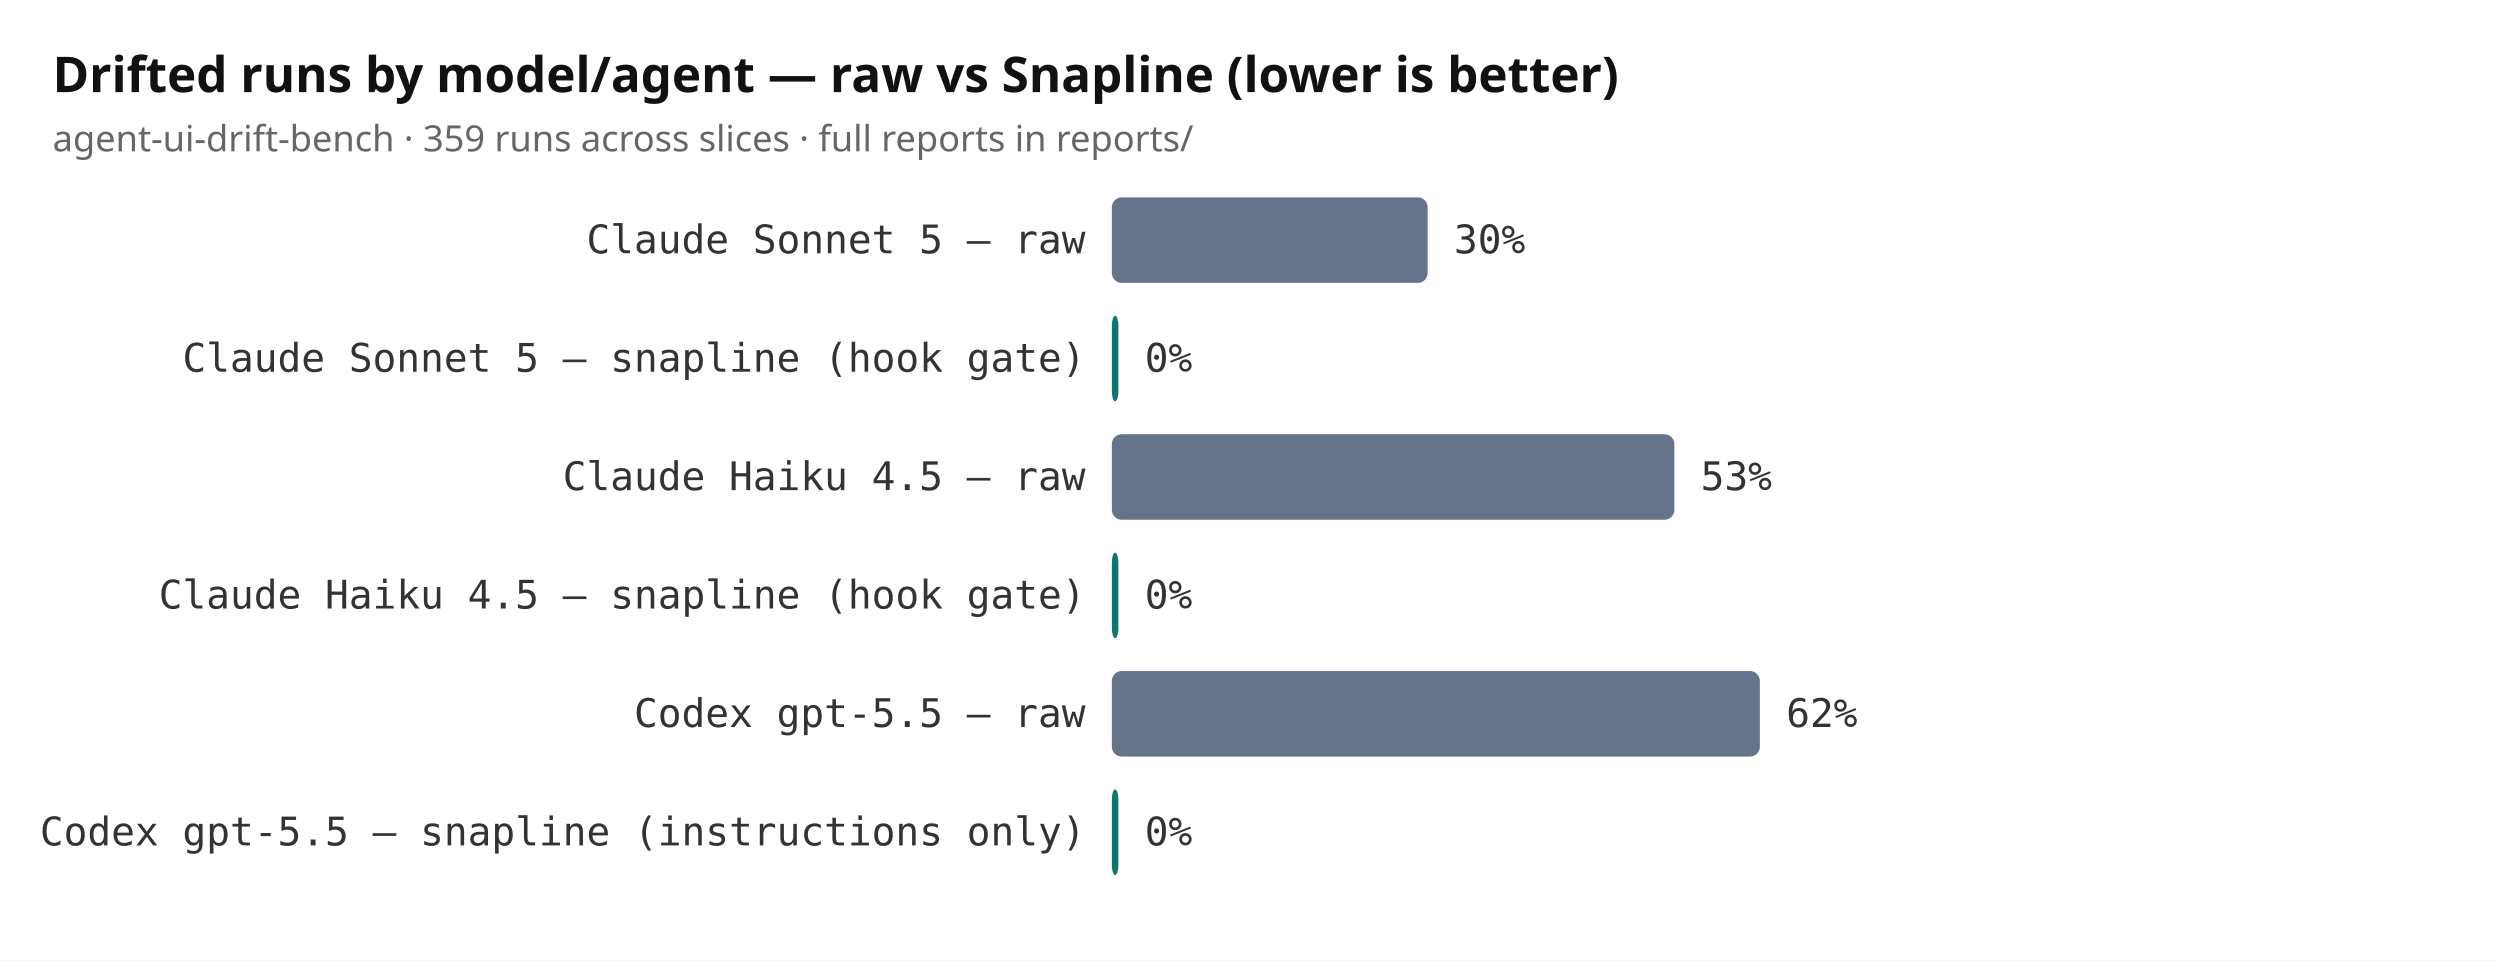
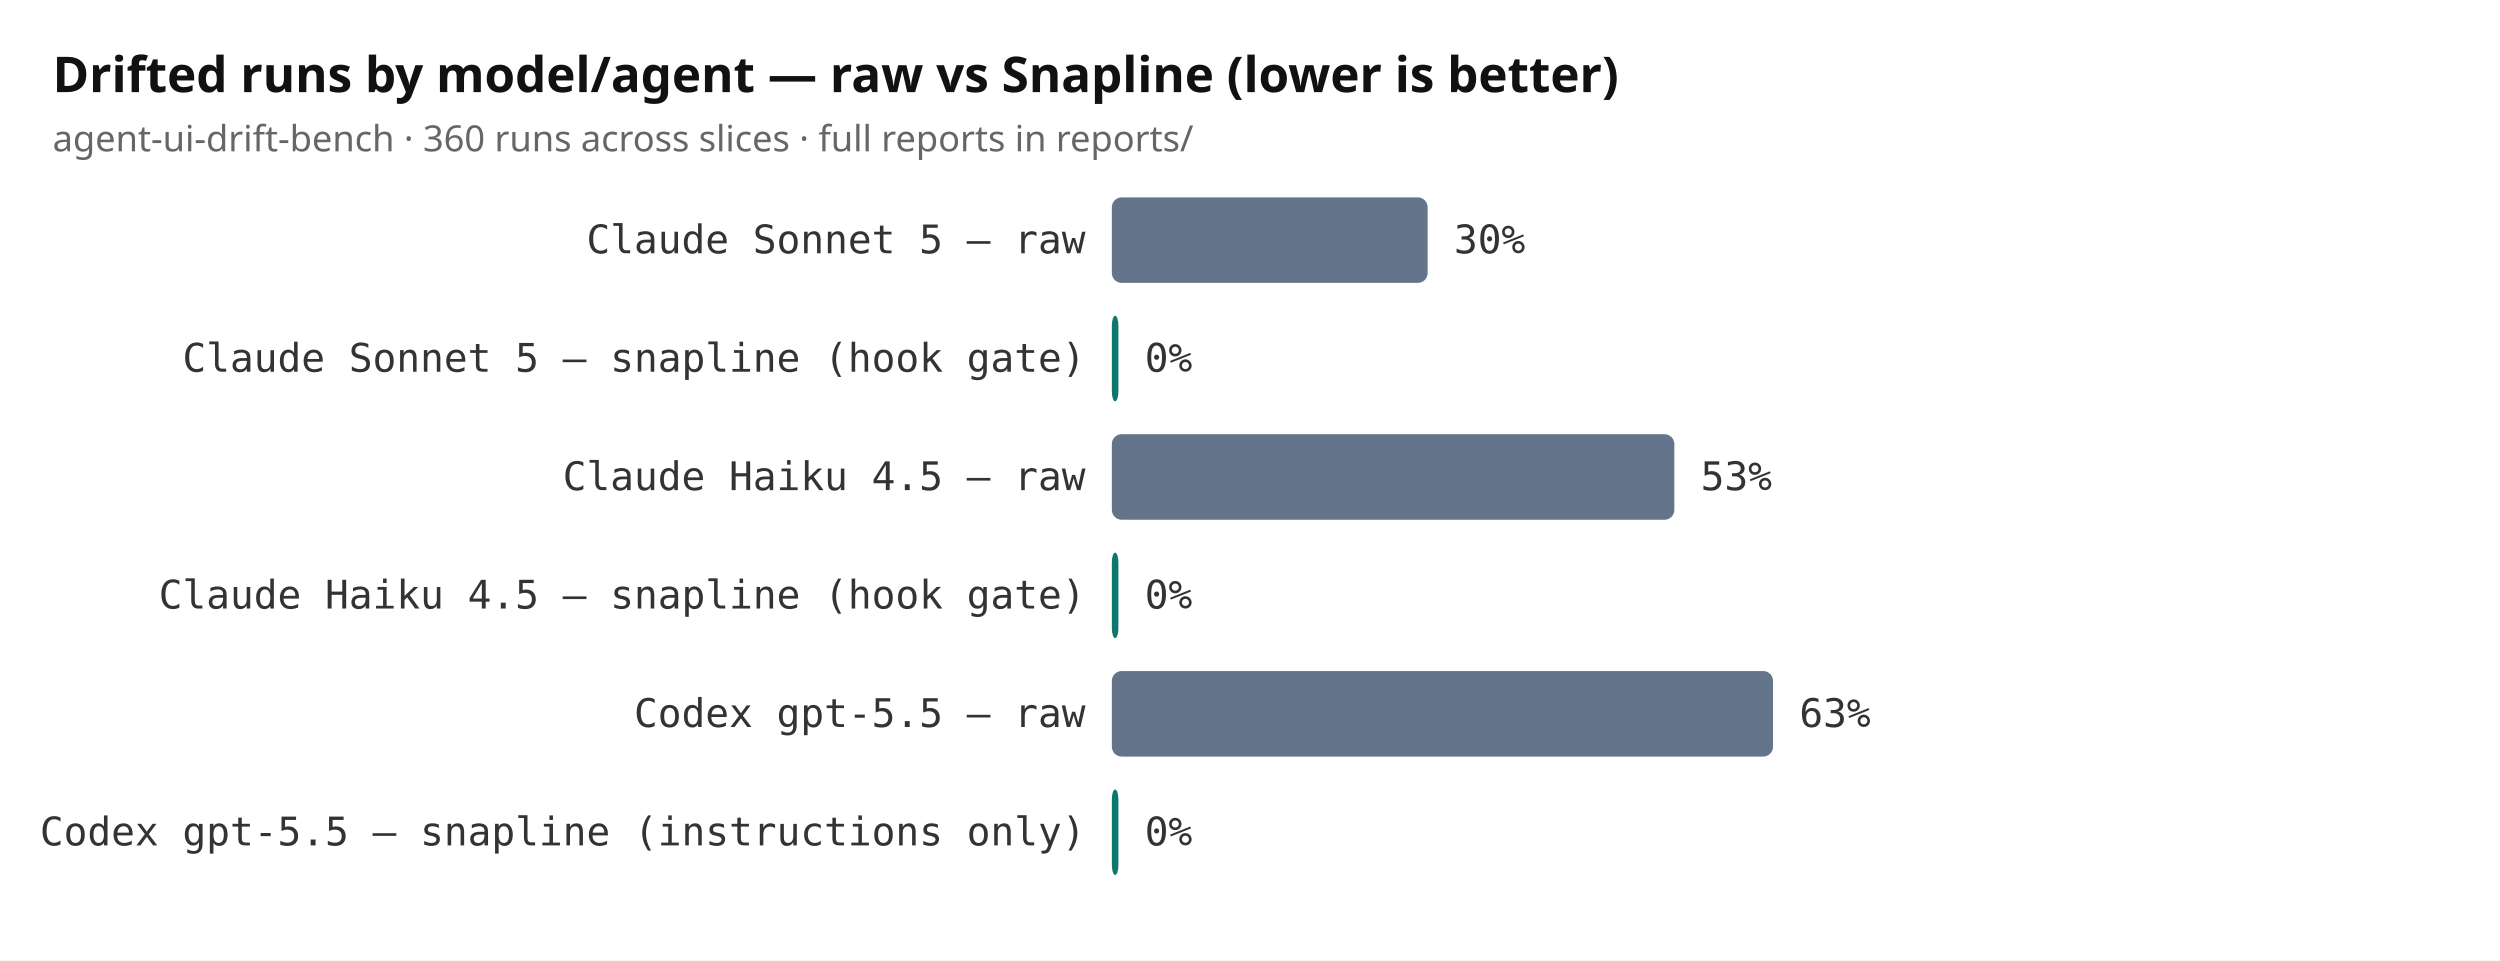
<svg xmlns="http://www.w3.org/2000/svg" width="760" height="292" viewBox="0 0 760 292" role="img" aria-label="Drifted runs by model/agent — raw vs Snapline (lower is better)">
  <defs>
    <pattern id="tbd" width="8" height="8" patternTransform="rotate(45)" patternUnits="userSpaceOnUse">
      <rect width="8" height="8" fill="#e2e8f0" />
      <line x1="0" y1="0" x2="0" y2="8" stroke="#94a3b8" stroke-width="2" />
    </pattern>
  </defs>
  <rect width="760" height="292" fill="#ffffff" />
  <text x="16" y="28" font-size="15" font-weight="bold" fill="#111" font-family="ui-sans-serif, system-ui">Drifted runs by model/agent — raw vs Snapline (lower is better)</text>
-   <text x="16" y="46" font-size="11" fill="#666" font-family="ui-sans-serif, system-ui">agent-ui-drift-bench · 359 runs across slices · full reports in reports/</text>
+   <text x="16" y="46" font-size="11" fill="#666" font-family="ui-sans-serif, system-ui">agent-ui-drift-bench · 360 runs across slices · full reports in reports/</text>
  <text x="330" y="77" text-anchor="end" font-size="12" fill="#333" font-family="ui-monospace, monospace">Claude Sonnet 5 — raw</text>
  <rect x="338" y="60" width="96" height="26" fill="#64748b" rx="3" />
  <text x="442" y="77" font-size="12" fill="#333" font-family="ui-monospace, monospace">30%</text>
  <text x="330" y="113" text-anchor="end" font-size="12" fill="#333" font-family="ui-monospace, monospace">Claude Sonnet 5 — snapline (hook gate)</text>
  <rect x="338" y="96" width="2" height="26" fill="#0f766e" rx="3" />
  <text x="348" y="113" font-size="12" fill="#333" font-family="ui-monospace, monospace">0%</text>
  <text x="330" y="149" text-anchor="end" font-size="12" fill="#333" font-family="ui-monospace, monospace">Claude Haiku 4.5 — raw</text>
  <rect x="338" y="132" width="171" height="26" fill="#64748b" rx="3" />
  <text x="517" y="149" font-size="12" fill="#333" font-family="ui-monospace, monospace">53%</text>
  <text x="330" y="185" text-anchor="end" font-size="12" fill="#333" font-family="ui-monospace, monospace">Claude Haiku 4.5 — snapline (hook gate)</text>
  <rect x="338" y="168" width="2" height="26" fill="#0f766e" rx="3" />
  <text x="348" y="185" font-size="12" fill="#333" font-family="ui-monospace, monospace">0%</text>
  <text x="330" y="221" text-anchor="end" font-size="12" fill="#333" font-family="ui-monospace, monospace">Codex gpt-5.5 — raw</text>
-   <rect x="338" y="204" width="197" height="26" fill="#64748b" rx="3" />
-   <text x="543" y="221" font-size="12" fill="#333" font-family="ui-monospace, monospace">62%</text>
+   <rect x="338" y="204" width="201" height="26" fill="#64748b" rx="3" />
+   <text x="547" y="221" font-size="12" fill="#333" font-family="ui-monospace, monospace">63%</text>
  <text x="330" y="257" text-anchor="end" font-size="12" fill="#333" font-family="ui-monospace, monospace">Codex gpt-5.5 — snapline (instructions only)</text>
  <rect x="338" y="240" width="2" height="26" fill="#0f766e" rx="3" />
  <text x="348" y="257" font-size="12" fill="#333" font-family="ui-monospace, monospace">0%</text>
</svg>
